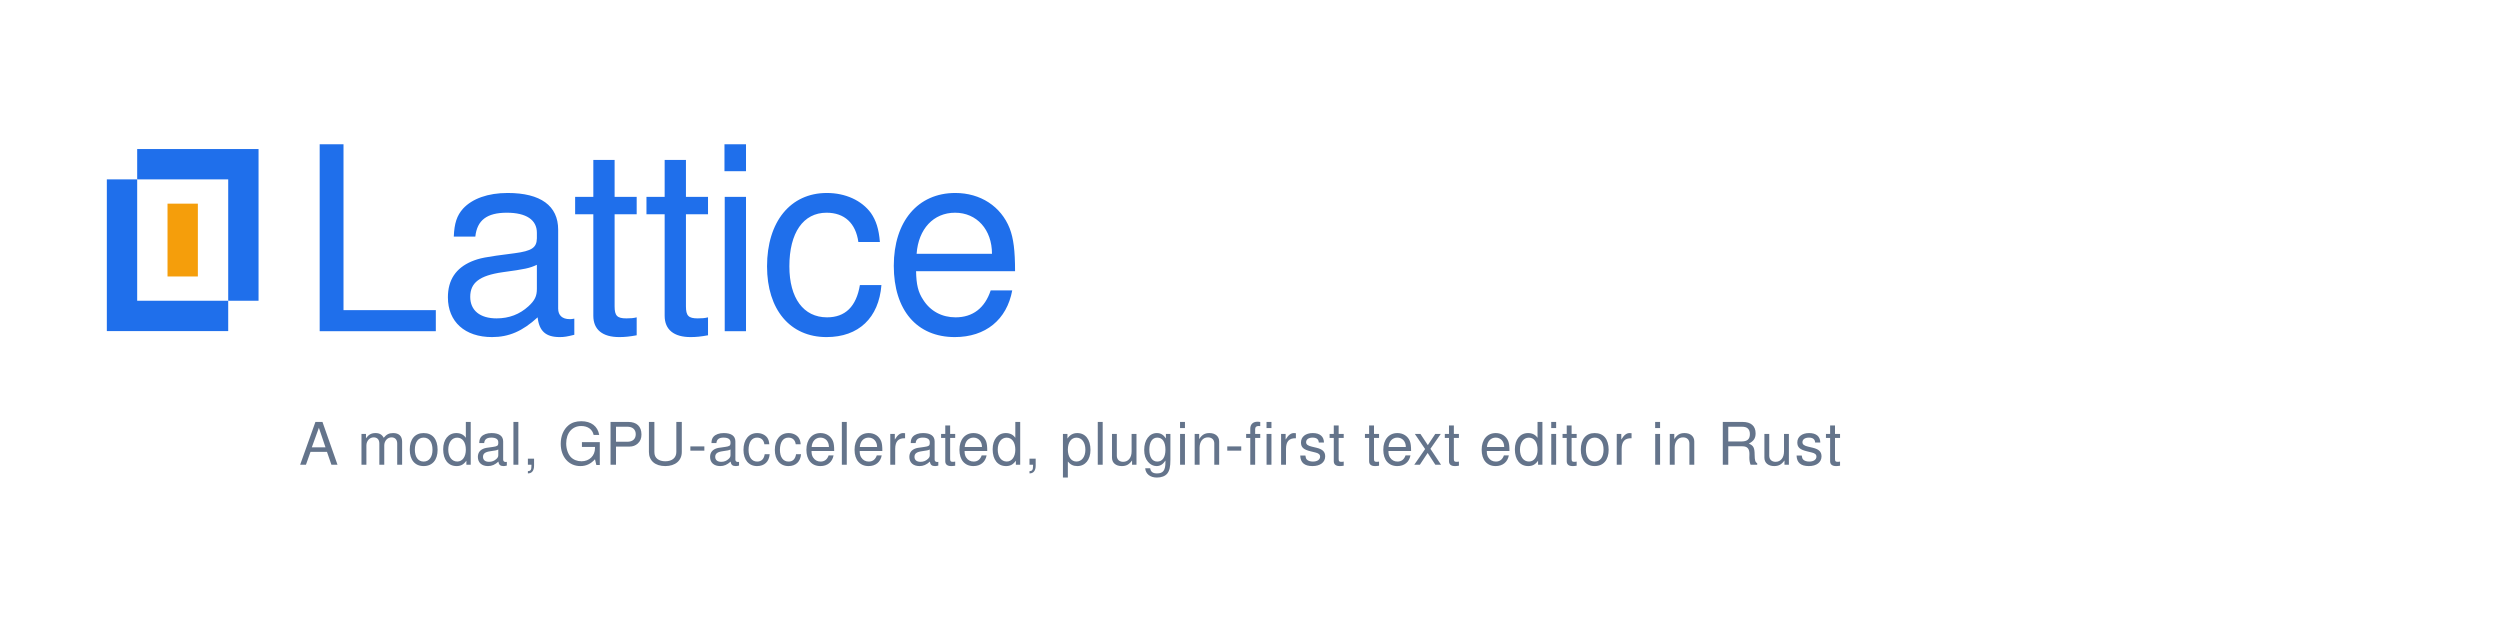
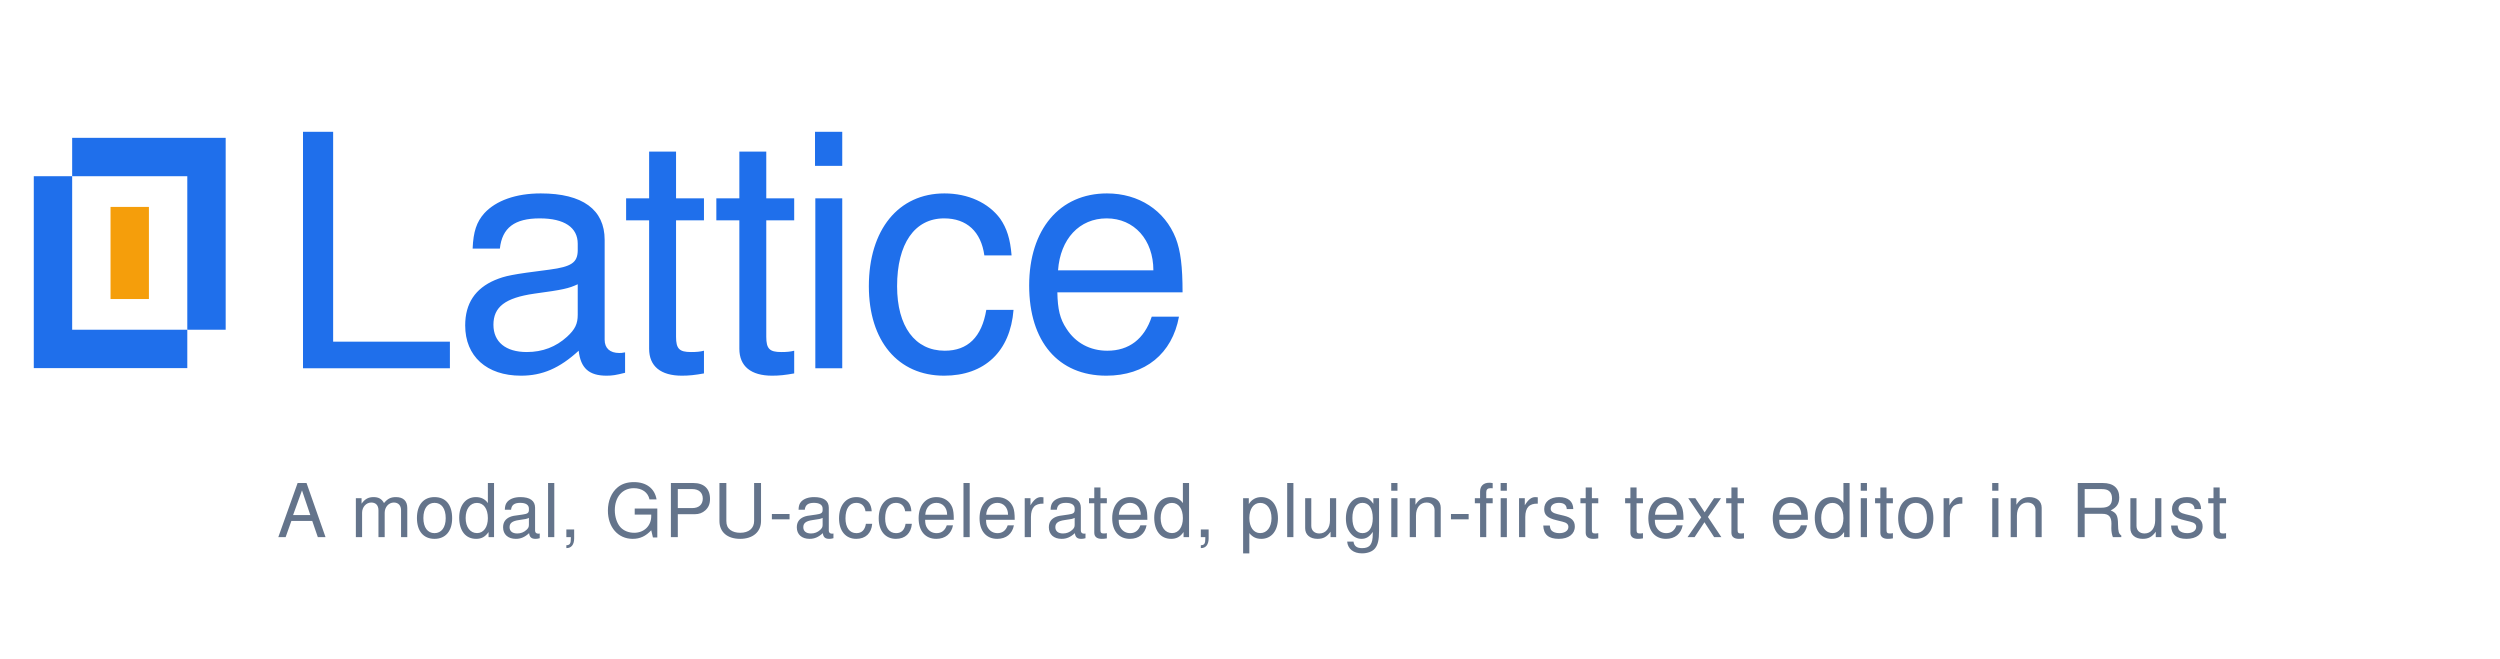
- <svg xmlns="http://www.w3.org/2000/svg" viewBox="0 0 936 235" role="img" aria-label="Lattice">
+ <svg xmlns="http://www.w3.org/2000/svg" viewBox="30 15 740 195" role="img" aria-label="Lattice">
  <g transform="translate(40, 55.8) scale(0.568)">
    <path d="M 0 20 L 20 20 L 20 100 L 80 100 L 80 120 L 0 120 Z" fill="#1f6feb" />
    <path d="M 20 0 L 100 0 L 100 100 L 80 100 L 80 20 L 20 20 Z" fill="#1f6feb" />
    <rect x="40" y="36" width="20" height="48" fill="#f59e0b" />
  </g>
  <text x="112" y="124" fill="#1f6feb" font-family="-apple-system, BlinkMacSystemFont, 'Segoe UI', Helvetica, Arial, sans-serif" font-size="96" font-weight="500" letter-spacing="-2">Lattice</text>
  <text x="112" y="174" fill="#64748b" font-family="-apple-system, BlinkMacSystemFont, 'Segoe UI', Helvetica, Arial, sans-serif" font-size="22" font-weight="400" letter-spacing="0.5">A modal, GPU-accelerated, plugin-first text editor in Rust</text>
</svg>
